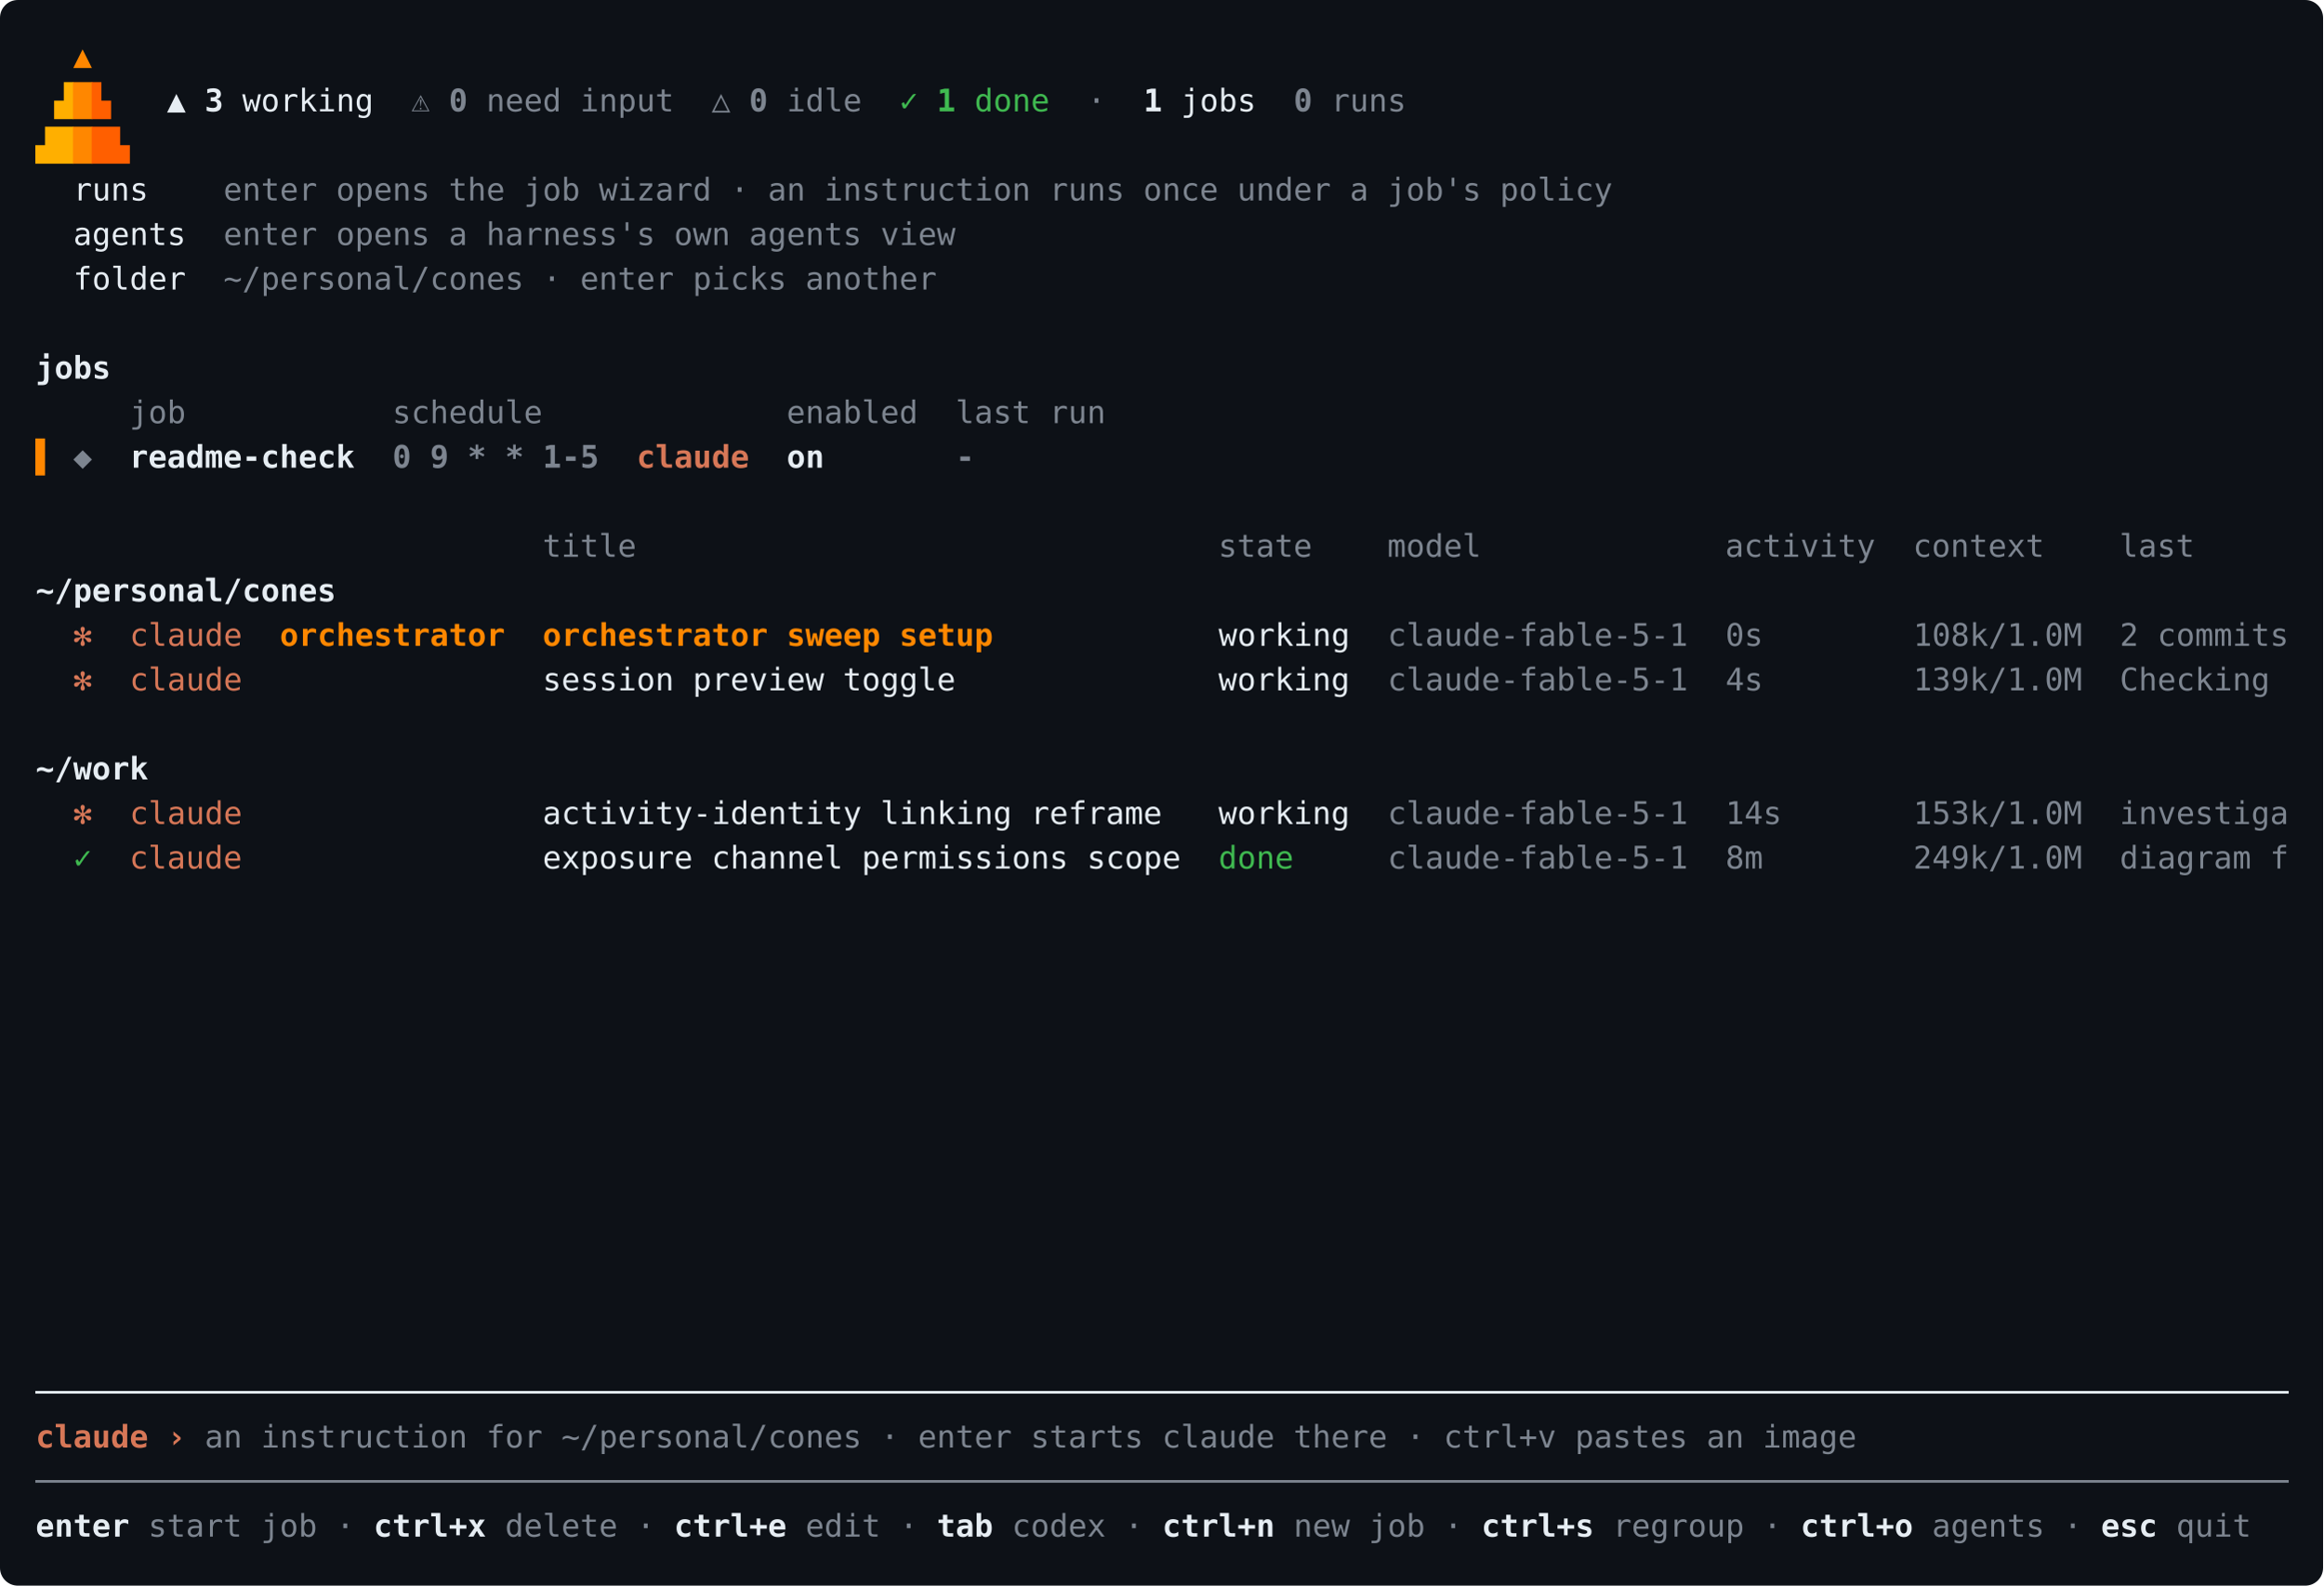
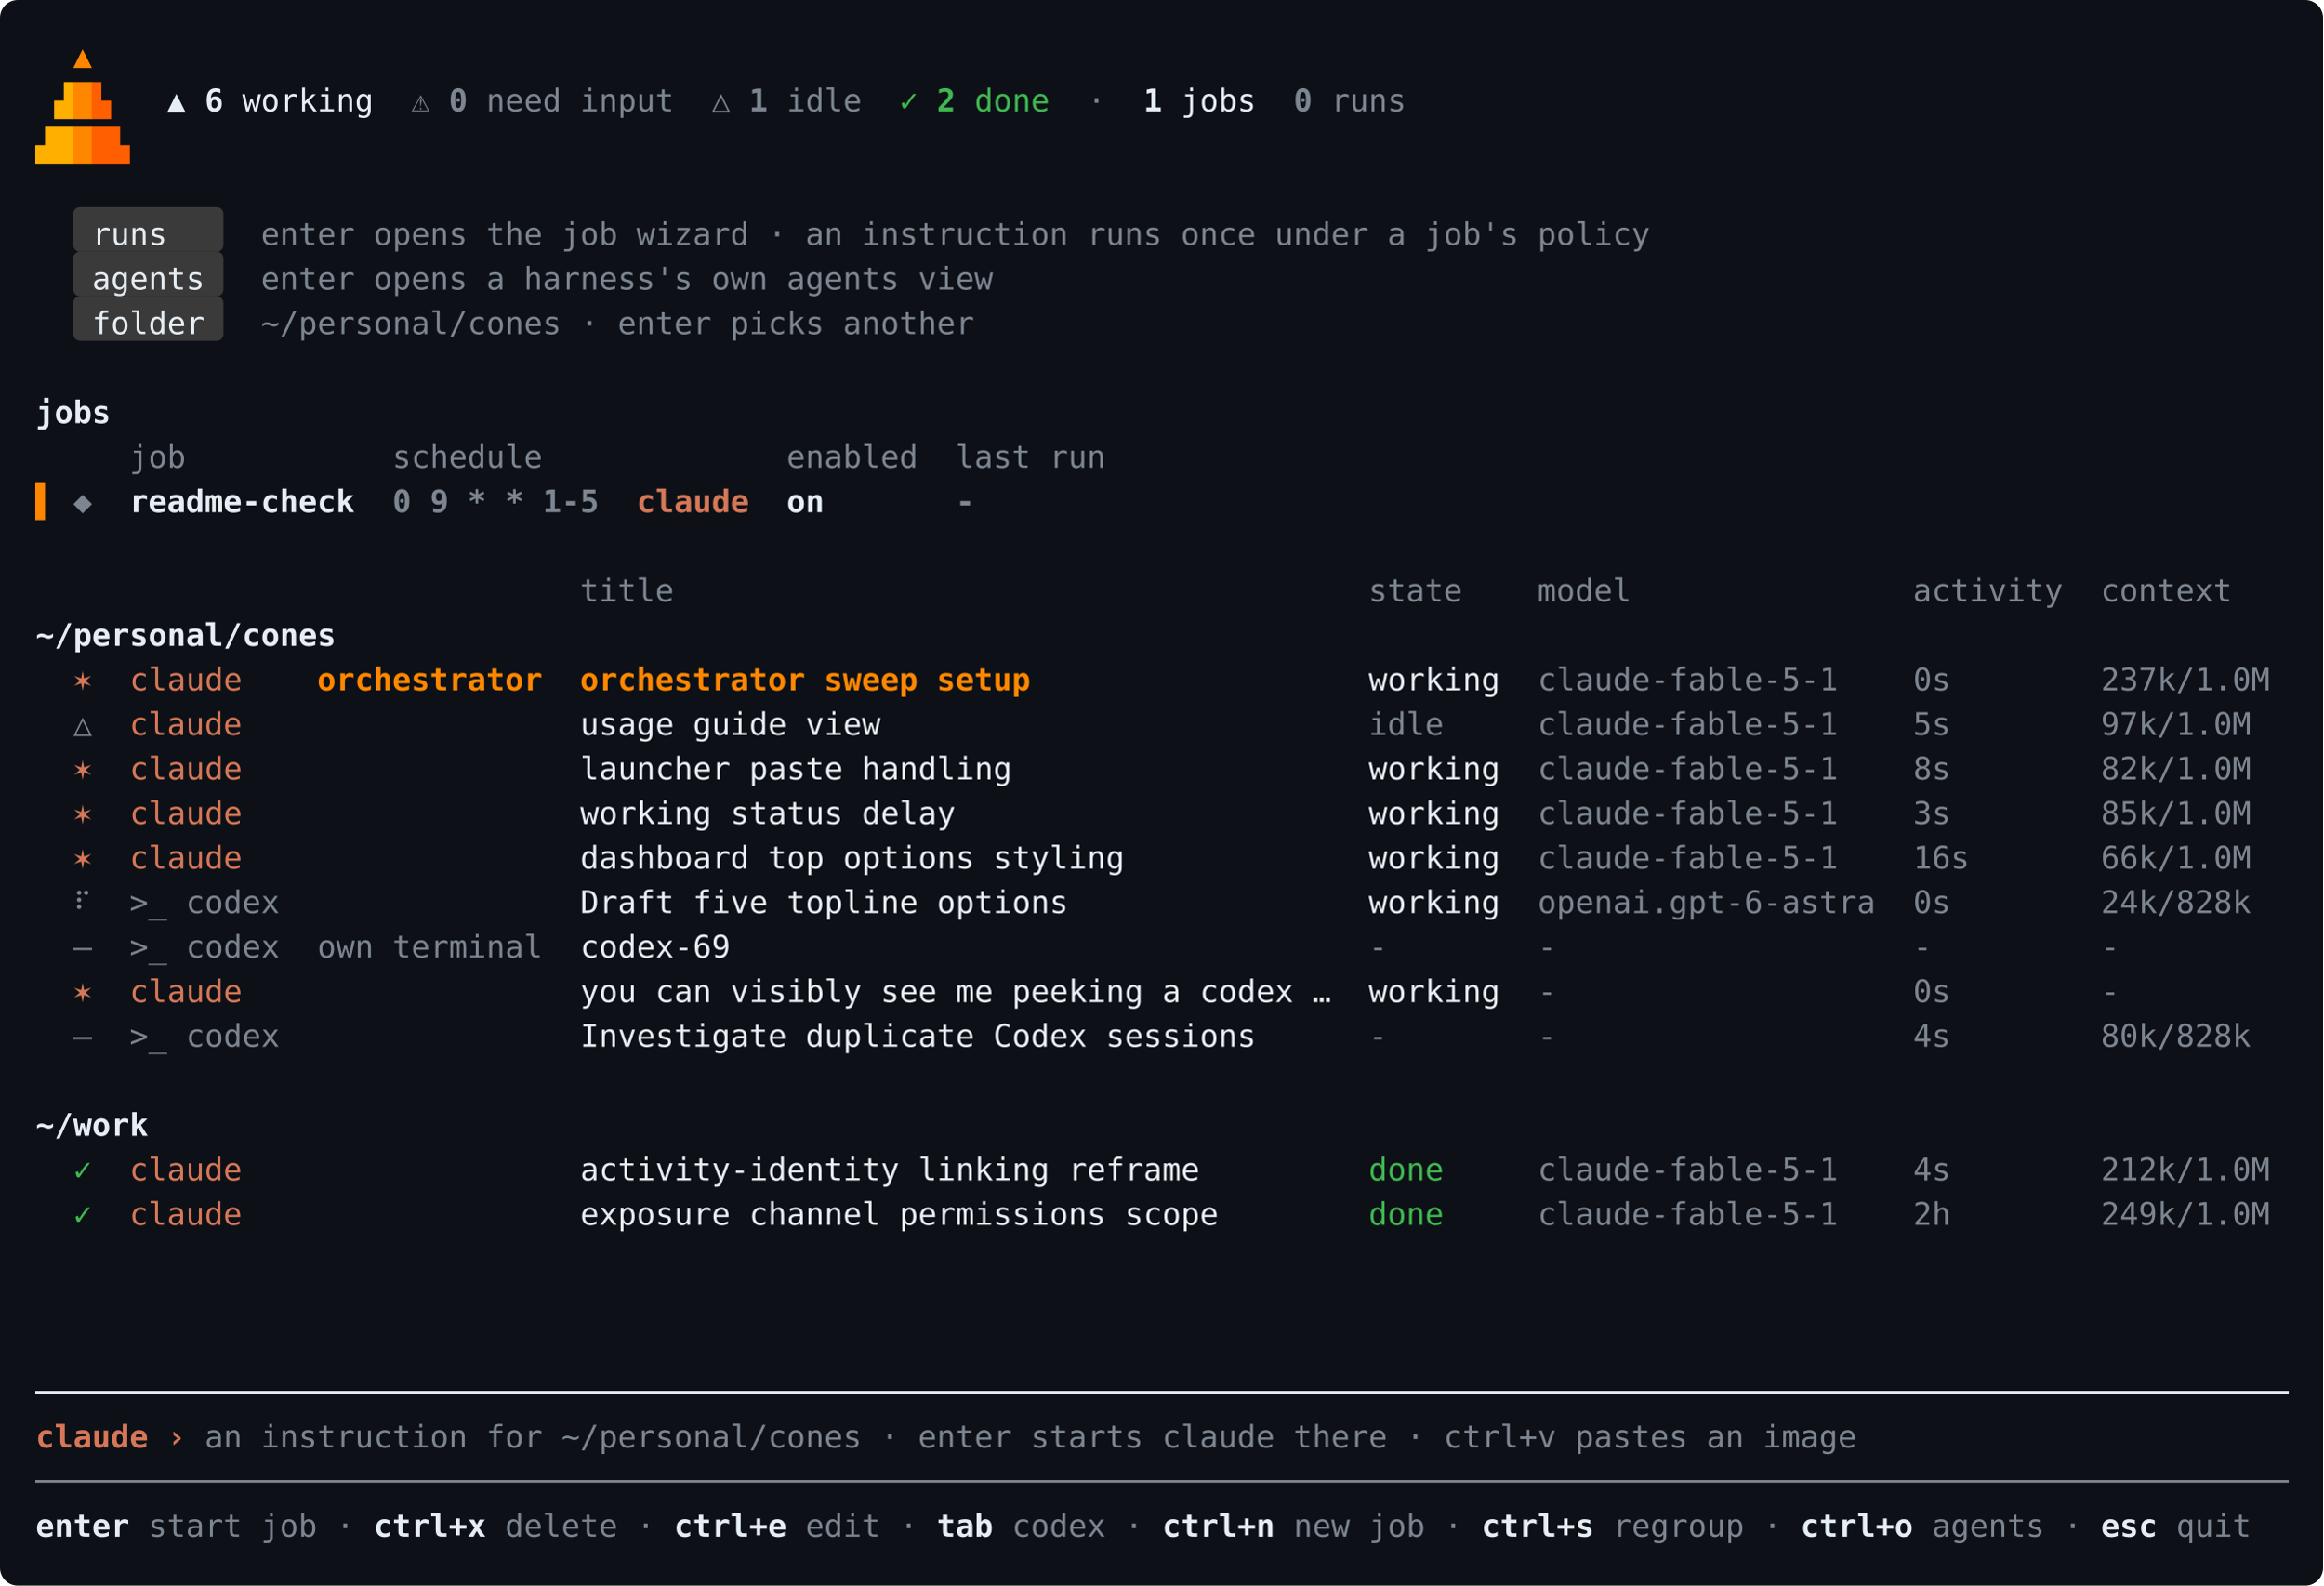
<svg xmlns="http://www.w3.org/2000/svg" width="1043" height="712" viewBox="0 0 1043 712" font-family="SFMono-Regular,Menlo,Consolas,monospace" font-size="14">
  <rect width="1043" height="712" rx="8" fill="#0d1117" />
  <text x="16.0" y="30" xml:space="preserve" textLength="42.1" lengthAdjust="spacingAndGlyphs" fill="#ff8700">  ▲  </text>
  <text x="16.0" y="50" xml:space="preserve" textLength="16.9" lengthAdjust="spacingAndGlyphs" fill="#ffaf00"> ▟</text>
  <text x="32.9" y="50" xml:space="preserve" textLength="8.4" lengthAdjust="spacingAndGlyphs" fill="#ff8700">█</text>
  <text x="41.3" y="50" xml:space="preserve" textLength="16.9" lengthAdjust="spacingAndGlyphs" fill="#ff5f00">▙ </text>
  <text x="58.1" y="50" xml:space="preserve" textLength="33.7" lengthAdjust="spacingAndGlyphs" fill="#e6edf3">  ▲ </text>
-   <text x="91.9" y="50" xml:space="preserve" textLength="8.4" lengthAdjust="spacingAndGlyphs" fill="#e6edf3" font-weight="700">3</text>
+   <text x="91.9" y="50" xml:space="preserve" textLength="8.4" lengthAdjust="spacingAndGlyphs" fill="#e6edf3" font-weight="700">6</text>
  <text x="100.3" y="50" xml:space="preserve" textLength="84.3" lengthAdjust="spacingAndGlyphs" fill="#e6edf3"> working  </text>
  <text x="184.6" y="50" xml:space="preserve" textLength="16.9" lengthAdjust="spacingAndGlyphs" fill="#7d8590">⚠ </text>
  <text x="201.5" y="50" xml:space="preserve" textLength="8.4" lengthAdjust="spacingAndGlyphs" fill="#7d8590" font-weight="700">0</text>
  <text x="209.9" y="50" xml:space="preserve" textLength="92.7" lengthAdjust="spacingAndGlyphs" fill="#7d8590"> need input</text>
  <text x="319.5" y="50" xml:space="preserve" textLength="16.9" lengthAdjust="spacingAndGlyphs" fill="#7d8590">△ </text>
-   <text x="336.3" y="50" xml:space="preserve" textLength="8.4" lengthAdjust="spacingAndGlyphs" fill="#7d8590" font-weight="700">0</text>
+   <text x="336.3" y="50" xml:space="preserve" textLength="8.4" lengthAdjust="spacingAndGlyphs" fill="#7d8590" font-weight="700">1</text>
  <text x="344.8" y="50" xml:space="preserve" textLength="42.1" lengthAdjust="spacingAndGlyphs" fill="#7d8590"> idle</text>
  <text x="403.8" y="50" xml:space="preserve" textLength="16.9" lengthAdjust="spacingAndGlyphs" fill="#3fb950">✓ </text>
-   <text x="420.6" y="50" xml:space="preserve" textLength="8.4" lengthAdjust="spacingAndGlyphs" fill="#3fb950" font-weight="700">1</text>
+   <text x="420.6" y="50" xml:space="preserve" textLength="8.4" lengthAdjust="spacingAndGlyphs" fill="#3fb950" font-weight="700">2</text>
  <text x="429.1" y="50" xml:space="preserve" textLength="42.1" lengthAdjust="spacingAndGlyphs" fill="#3fb950"> done</text>
  <text x="488.1" y="50" xml:space="preserve" textLength="25.3" lengthAdjust="spacingAndGlyphs" fill="#7d8590">·  </text>
  <text x="513.4" y="50" xml:space="preserve" textLength="8.4" lengthAdjust="spacingAndGlyphs" fill="#e6edf3" font-weight="700">1</text>
  <text x="521.8" y="50" xml:space="preserve" textLength="59.0" lengthAdjust="spacingAndGlyphs" fill="#e6edf3"> jobs  </text>
  <text x="580.8" y="50" xml:space="preserve" textLength="8.4" lengthAdjust="spacingAndGlyphs" fill="#7d8590" font-weight="700">0</text>
  <text x="589.2" y="50" xml:space="preserve" textLength="42.1" lengthAdjust="spacingAndGlyphs" fill="#7d8590"> runs</text>
  <text x="16.0" y="70" xml:space="preserve" textLength="16.9" lengthAdjust="spacingAndGlyphs" fill="#ffaf00">▟█</text>
  <text x="32.9" y="70" xml:space="preserve" textLength="8.4" lengthAdjust="spacingAndGlyphs" fill="#ff8700">█</text>
  <text x="41.3" y="70" xml:space="preserve" textLength="16.9" lengthAdjust="spacingAndGlyphs" fill="#ff5f00">█▙</text>
-   <text x="32.9" y="90" xml:space="preserve" textLength="67.4" lengthAdjust="spacingAndGlyphs" fill="#e6edf3">runs    </text>
-   <text x="100.3" y="90" xml:space="preserve" textLength="623.8" lengthAdjust="spacingAndGlyphs" fill="#7d8590">enter opens the job wizard · an instruction runs once under a job's policy</text>
-   <text x="32.9" y="110" xml:space="preserve" textLength="67.4" lengthAdjust="spacingAndGlyphs" fill="#e6edf3">agents  </text>
-   <text x="100.3" y="110" xml:space="preserve" textLength="328.8" lengthAdjust="spacingAndGlyphs" fill="#7d8590">enter opens a harness's own agents view</text>
-   <text x="32.9" y="130" xml:space="preserve" textLength="67.4" lengthAdjust="spacingAndGlyphs" fill="#e6edf3">folder  </text>
-   <text x="100.3" y="130" xml:space="preserve" textLength="320.3" lengthAdjust="spacingAndGlyphs" fill="#7d8590">~/personal/cones · enter picks another</text>
-   <text x="16.0" y="170" xml:space="preserve" textLength="33.7" lengthAdjust="spacingAndGlyphs" fill="#e6edf3" font-weight="700">jobs</text>
-   <text x="16.0" y="190" xml:space="preserve" textLength="480.5" lengthAdjust="spacingAndGlyphs" fill="#7d8590">     job           schedule             enabled  last run</text>
-   <text x="16.0" y="210" xml:space="preserve" textLength="16.9" lengthAdjust="spacingAndGlyphs" fill="#ff8700" font-weight="700">▌ </text>
-   <text x="32.9" y="210" xml:space="preserve" textLength="25.3" lengthAdjust="spacingAndGlyphs" fill="#7d8590" font-weight="700">◆  </text>
-   <text x="58.1" y="210" xml:space="preserve" textLength="118.0" lengthAdjust="spacingAndGlyphs" fill="#e6edf3" font-weight="700">readme-check  </text>
-   <text x="176.2" y="210" xml:space="preserve" textLength="109.6" lengthAdjust="spacingAndGlyphs" fill="#7d8590" font-weight="700">0 9 * * 1-5  </text>
-   <text x="285.8" y="210" xml:space="preserve" textLength="67.4" lengthAdjust="spacingAndGlyphs" fill="#d77757" font-weight="700">claude  </text>
-   <text x="353.2" y="210" xml:space="preserve" textLength="75.9" lengthAdjust="spacingAndGlyphs" fill="#e6edf3" font-weight="700">on       </text>
-   <text x="429.1" y="210" xml:space="preserve" textLength="8.4" lengthAdjust="spacingAndGlyphs" fill="#7d8590" font-weight="700">-</text>
-   <text x="16.0" y="250" xml:space="preserve" textLength="969.4" lengthAdjust="spacingAndGlyphs" fill="#7d8590">                           title                               state    model             activity  context    last</text>
-   <text x="16.0" y="270" xml:space="preserve" textLength="134.9" lengthAdjust="spacingAndGlyphs" fill="#e6edf3" font-weight="700">~/personal/cones</text>
-   <text x="32.9" y="290" xml:space="preserve" textLength="92.7" lengthAdjust="spacingAndGlyphs" fill="#d77757">✻  claude  </text>
-   <text x="125.6" y="290" xml:space="preserve" textLength="421.5" lengthAdjust="spacingAndGlyphs" fill="#ff8700" font-weight="700">orchestrator  orchestrator sweep setup            </text>
-   <text x="547.1" y="290" xml:space="preserve" textLength="75.9" lengthAdjust="spacingAndGlyphs" fill="#e6edf3">working  </text>
-   <text x="623.0" y="290" xml:space="preserve" textLength="404.6" lengthAdjust="spacingAndGlyphs" fill="#7d8590">claude-fable-5-1  0s        108k/1.0M  2 commits</text>
-   <text x="32.9" y="310" xml:space="preserve" textLength="92.7" lengthAdjust="spacingAndGlyphs" fill="#d77757">✻  claude  </text>
-   <text x="243.6" y="310" xml:space="preserve" textLength="379.3" lengthAdjust="spacingAndGlyphs" fill="#e6edf3">session preview toggle              working  </text>
-   <text x="623.0" y="310" xml:space="preserve" textLength="396.2" lengthAdjust="spacingAndGlyphs" fill="#7d8590">claude-fable-5-1  4s        139k/1.0M  Checking</text>
-   <text x="16.0" y="350" xml:space="preserve" textLength="50.6" lengthAdjust="spacingAndGlyphs" fill="#e6edf3" font-weight="700">~/work</text>
-   <text x="32.9" y="370" xml:space="preserve" textLength="92.7" lengthAdjust="spacingAndGlyphs" fill="#d77757">✻  claude  </text>
-   <text x="243.6" y="370" xml:space="preserve" textLength="379.3" lengthAdjust="spacingAndGlyphs" fill="#e6edf3">activity-identity linking reframe   working  </text>
-   <text x="623.0" y="370" xml:space="preserve" textLength="404.6" lengthAdjust="spacingAndGlyphs" fill="#7d8590">claude-fable-5-1  14s       153k/1.0M  investiga</text>
-   <text x="32.9" y="390" xml:space="preserve" textLength="25.3" lengthAdjust="spacingAndGlyphs" fill="#3fb950">✓  </text>
-   <text x="58.1" y="390" xml:space="preserve" textLength="67.4" lengthAdjust="spacingAndGlyphs" fill="#d77757">claude  </text>
-   <text x="243.6" y="390" xml:space="preserve" textLength="303.5" lengthAdjust="spacingAndGlyphs" fill="#e6edf3">exposure channel permissions scope  </text>
-   <text x="547.1" y="390" xml:space="preserve" textLength="75.9" lengthAdjust="spacingAndGlyphs" fill="#3fb950">done     </text>
-   <text x="623.0" y="390" xml:space="preserve" textLength="404.6" lengthAdjust="spacingAndGlyphs" fill="#7d8590">claude-fable-5-1  8m        249k/1.0M  diagram f</text>
+   <rect x="32.9" y="93" width="67.4" height="20" rx="3" fill="#3a3a3a" />
+   <text x="32.9" y="110" xml:space="preserve" textLength="67.4" lengthAdjust="spacingAndGlyphs" fill="#e6edf3"> runs   </text>
+   <text x="100.3" y="110" xml:space="preserve" textLength="640.7" lengthAdjust="spacingAndGlyphs" fill="#7d8590">  enter opens the job wizard · an instruction runs once under a job's policy</text>
+   <rect x="32.9" y="113" width="67.4" height="20" rx="3" fill="#3a3a3a" />
+   <text x="32.9" y="130" xml:space="preserve" textLength="67.4" lengthAdjust="spacingAndGlyphs" fill="#e6edf3"> agents </text>
+   <text x="100.3" y="130" xml:space="preserve" textLength="345.6" lengthAdjust="spacingAndGlyphs" fill="#7d8590">  enter opens a harness's own agents view</text>
+   <rect x="32.9" y="133" width="67.4" height="20" rx="3" fill="#3a3a3a" />
+   <text x="32.9" y="150" xml:space="preserve" textLength="67.4" lengthAdjust="spacingAndGlyphs" fill="#e6edf3"> folder </text>
+   <text x="100.3" y="150" xml:space="preserve" textLength="337.2" lengthAdjust="spacingAndGlyphs" fill="#7d8590">  ~/personal/cones · enter picks another</text>
+   <text x="16.0" y="190" xml:space="preserve" textLength="33.7" lengthAdjust="spacingAndGlyphs" fill="#e6edf3" font-weight="700">jobs</text>
+   <text x="16.0" y="210" xml:space="preserve" textLength="480.5" lengthAdjust="spacingAndGlyphs" fill="#7d8590">     job           schedule             enabled  last run</text>
+   <text x="16.0" y="230" xml:space="preserve" textLength="16.9" lengthAdjust="spacingAndGlyphs" fill="#ff8700" font-weight="700">▌ </text>
+   <text x="32.9" y="230" xml:space="preserve" textLength="25.3" lengthAdjust="spacingAndGlyphs" fill="#7d8590" font-weight="700">◆  </text>
+   <text x="58.1" y="230" xml:space="preserve" textLength="118.0" lengthAdjust="spacingAndGlyphs" fill="#e6edf3" font-weight="700">readme-check  </text>
+   <text x="176.2" y="230" xml:space="preserve" textLength="109.6" lengthAdjust="spacingAndGlyphs" fill="#7d8590" font-weight="700">0 9 * * 1-5  </text>
+   <text x="285.8" y="230" xml:space="preserve" textLength="67.4" lengthAdjust="spacingAndGlyphs" fill="#d77757" font-weight="700">claude  </text>
+   <text x="353.2" y="230" xml:space="preserve" textLength="75.9" lengthAdjust="spacingAndGlyphs" fill="#e6edf3" font-weight="700">on       </text>
+   <text x="429.1" y="230" xml:space="preserve" textLength="8.4" lengthAdjust="spacingAndGlyphs" fill="#7d8590" font-weight="700">-</text>
+   <text x="16.0" y="270" xml:space="preserve" textLength="986.3" lengthAdjust="spacingAndGlyphs" fill="#7d8590">                             title                                     state    model               activity  context</text>
+   <text x="16.0" y="290" xml:space="preserve" textLength="134.9" lengthAdjust="spacingAndGlyphs" fill="#e6edf3" font-weight="700">~/personal/cones</text>
+   <text x="32.9" y="310" xml:space="preserve" textLength="109.6" lengthAdjust="spacingAndGlyphs" fill="#d77757">✶  claude    </text>
+   <text x="142.4" y="310" xml:space="preserve" textLength="472.1" lengthAdjust="spacingAndGlyphs" fill="#ff8700" font-weight="700">orchestrator  orchestrator sweep setup                  </text>
+   <text x="614.5" y="310" xml:space="preserve" textLength="75.9" lengthAdjust="spacingAndGlyphs" fill="#e6edf3">working  </text>
+   <text x="690.4" y="310" xml:space="preserve" textLength="328.8" lengthAdjust="spacingAndGlyphs" fill="#7d8590">claude-fable-5-1    0s        237k/1.0M</text>
+   <text x="32.9" y="330" xml:space="preserve" textLength="25.3" lengthAdjust="spacingAndGlyphs" fill="#7d8590">△  </text>
+   <text x="58.1" y="330" xml:space="preserve" textLength="84.3" lengthAdjust="spacingAndGlyphs" fill="#d77757">claude    </text>
+   <text x="260.5" y="330" xml:space="preserve" textLength="354.1" lengthAdjust="spacingAndGlyphs" fill="#e6edf3">usage guide view                          </text>
+   <text x="614.5" y="330" xml:space="preserve" textLength="396.2" lengthAdjust="spacingAndGlyphs" fill="#7d8590">idle     claude-fable-5-1    5s        97k/1.0M</text>
+   <text x="32.9" y="350" xml:space="preserve" textLength="109.6" lengthAdjust="spacingAndGlyphs" fill="#d77757">✶  claude    </text>
+   <text x="260.5" y="350" xml:space="preserve" textLength="429.9" lengthAdjust="spacingAndGlyphs" fill="#e6edf3">launcher paste handling                   working  </text>
+   <text x="690.4" y="350" xml:space="preserve" textLength="320.3" lengthAdjust="spacingAndGlyphs" fill="#7d8590">claude-fable-5-1    8s        82k/1.0M</text>
+   <text x="32.9" y="370" xml:space="preserve" textLength="109.6" lengthAdjust="spacingAndGlyphs" fill="#d77757">✶  claude    </text>
+   <text x="260.5" y="370" xml:space="preserve" textLength="429.9" lengthAdjust="spacingAndGlyphs" fill="#e6edf3">working status delay                      working  </text>
+   <text x="690.4" y="370" xml:space="preserve" textLength="320.3" lengthAdjust="spacingAndGlyphs" fill="#7d8590">claude-fable-5-1    3s        85k/1.0M</text>
+   <text x="32.9" y="390" xml:space="preserve" textLength="109.6" lengthAdjust="spacingAndGlyphs" fill="#d77757">✶  claude    </text>
+   <text x="260.5" y="390" xml:space="preserve" textLength="429.9" lengthAdjust="spacingAndGlyphs" fill="#e6edf3">dashboard top options styling             working  </text>
+   <text x="690.4" y="390" xml:space="preserve" textLength="320.3" lengthAdjust="spacingAndGlyphs" fill="#7d8590">claude-fable-5-1    16s       66k/1.0M</text>
+   <text x="32.9" y="410" xml:space="preserve" textLength="227.6" lengthAdjust="spacingAndGlyphs" fill="#7d8590">⠏  &gt;_ codex                </text>
+   <text x="260.5" y="410" xml:space="preserve" textLength="429.9" lengthAdjust="spacingAndGlyphs" fill="#e6edf3">Draft five topline options                working  </text>
+   <text x="690.4" y="410" xml:space="preserve" textLength="320.3" lengthAdjust="spacingAndGlyphs" fill="#7d8590">openai.gpt-6-astra  0s        24k/828k</text>
+   <text x="32.9" y="430" xml:space="preserve" textLength="227.6" lengthAdjust="spacingAndGlyphs" fill="#7d8590">–  &gt;_ codex  own terminal  </text>
+   <text x="260.5" y="430" xml:space="preserve" textLength="354.1" lengthAdjust="spacingAndGlyphs" fill="#e6edf3">codex-69                                  </text>
+   <text x="614.5" y="430" xml:space="preserve" textLength="337.2" lengthAdjust="spacingAndGlyphs" fill="#7d8590">-        -                   -         -</text>
+   <text x="32.9" y="450" xml:space="preserve" textLength="109.6" lengthAdjust="spacingAndGlyphs" fill="#d77757">✶  claude    </text>
+   <text x="260.5" y="450" xml:space="preserve" textLength="429.9" lengthAdjust="spacingAndGlyphs" fill="#e6edf3">you can visibly see me peeking a codex …  working  </text>
+   <text x="690.4" y="450" xml:space="preserve" textLength="261.3" lengthAdjust="spacingAndGlyphs" fill="#7d8590">-                   0s        -</text>
+   <text x="32.9" y="470" xml:space="preserve" textLength="227.6" lengthAdjust="spacingAndGlyphs" fill="#7d8590">–  &gt;_ codex                </text>
+   <text x="260.5" y="470" xml:space="preserve" textLength="354.1" lengthAdjust="spacingAndGlyphs" fill="#e6edf3">Investigate duplicate Codex sessions      </text>
+   <text x="614.5" y="470" xml:space="preserve" textLength="396.2" lengthAdjust="spacingAndGlyphs" fill="#7d8590">-        -                   4s        80k/828k</text>
+   <text x="16.0" y="510" xml:space="preserve" textLength="50.6" lengthAdjust="spacingAndGlyphs" fill="#e6edf3" font-weight="700">~/work</text>
+   <text x="32.9" y="530" xml:space="preserve" textLength="25.3" lengthAdjust="spacingAndGlyphs" fill="#3fb950">✓  </text>
+   <text x="58.1" y="530" xml:space="preserve" textLength="84.3" lengthAdjust="spacingAndGlyphs" fill="#d77757">claude    </text>
+   <text x="260.5" y="530" xml:space="preserve" textLength="354.1" lengthAdjust="spacingAndGlyphs" fill="#e6edf3">activity-identity linking reframe         </text>
+   <text x="614.5" y="530" xml:space="preserve" textLength="75.9" lengthAdjust="spacingAndGlyphs" fill="#3fb950">done     </text>
+   <text x="690.4" y="530" xml:space="preserve" textLength="328.8" lengthAdjust="spacingAndGlyphs" fill="#7d8590">claude-fable-5-1    4s        212k/1.0M</text>
+   <text x="32.9" y="550" xml:space="preserve" textLength="25.3" lengthAdjust="spacingAndGlyphs" fill="#3fb950">✓  </text>
+   <text x="58.1" y="550" xml:space="preserve" textLength="84.3" lengthAdjust="spacingAndGlyphs" fill="#d77757">claude    </text>
+   <text x="260.5" y="550" xml:space="preserve" textLength="354.1" lengthAdjust="spacingAndGlyphs" fill="#e6edf3">exposure channel permissions scope        </text>
+   <text x="614.5" y="550" xml:space="preserve" textLength="75.9" lengthAdjust="spacingAndGlyphs" fill="#3fb950">done     </text>
+   <text x="690.4" y="550" xml:space="preserve" textLength="328.8" lengthAdjust="spacingAndGlyphs" fill="#7d8590">claude-fable-5-1    2h        249k/1.0M</text>
  <text x="16.0" y="630" xml:space="preserve" textLength="1011.6" lengthAdjust="spacingAndGlyphs" fill="#e6edf3">────────────────────────────────────────────────────────────────────────────────────────────────────────────────────────</text>
  <text x="16.0" y="650" xml:space="preserve" textLength="75.9" lengthAdjust="spacingAndGlyphs" fill="#d77757" font-weight="700">claude › </text>
  <text x="91.9" y="650" xml:space="preserve" textLength="8.4" lengthAdjust="spacingAndGlyphs" fill="#7d8590">a</text>
  <text x="100.3" y="650" xml:space="preserve" textLength="733.4" lengthAdjust="spacingAndGlyphs" fill="#7d8590">n instruction for ~/personal/cones · enter starts claude there · ctrl+v pastes an image</text>
  <text x="16.0" y="670" xml:space="preserve" textLength="1011.6" lengthAdjust="spacingAndGlyphs" fill="#7d8590">────────────────────────────────────────────────────────────────────────────────────────────────────────────────────────</text>
  <text x="16.0" y="690" xml:space="preserve" textLength="42.1" lengthAdjust="spacingAndGlyphs" fill="#e6edf3" font-weight="700">enter</text>
  <text x="58.1" y="690" xml:space="preserve" textLength="109.6" lengthAdjust="spacingAndGlyphs" fill="#7d8590"> start job · </text>
  <text x="167.7" y="690" xml:space="preserve" textLength="50.6" lengthAdjust="spacingAndGlyphs" fill="#e6edf3" font-weight="700">ctrl+x</text>
  <text x="218.3" y="690" xml:space="preserve" textLength="84.3" lengthAdjust="spacingAndGlyphs" fill="#7d8590"> delete · </text>
  <text x="302.6" y="690" xml:space="preserve" textLength="50.6" lengthAdjust="spacingAndGlyphs" fill="#e6edf3" font-weight="700">ctrl+e</text>
  <text x="353.2" y="690" xml:space="preserve" textLength="67.4" lengthAdjust="spacingAndGlyphs" fill="#7d8590"> edit · </text>
  <text x="420.6" y="690" xml:space="preserve" textLength="25.3" lengthAdjust="spacingAndGlyphs" fill="#e6edf3" font-weight="700">tab</text>
  <text x="445.9" y="690" xml:space="preserve" textLength="75.9" lengthAdjust="spacingAndGlyphs" fill="#7d8590"> codex · </text>
  <text x="521.8" y="690" xml:space="preserve" textLength="50.6" lengthAdjust="spacingAndGlyphs" fill="#e6edf3" font-weight="700">ctrl+n</text>
  <text x="572.4" y="690" xml:space="preserve" textLength="92.7" lengthAdjust="spacingAndGlyphs" fill="#7d8590"> new job · </text>
  <text x="665.1" y="690" xml:space="preserve" textLength="50.6" lengthAdjust="spacingAndGlyphs" fill="#e6edf3" font-weight="700">ctrl+s</text>
  <text x="715.7" y="690" xml:space="preserve" textLength="92.7" lengthAdjust="spacingAndGlyphs" fill="#7d8590"> regroup · </text>
  <text x="808.4" y="690" xml:space="preserve" textLength="50.6" lengthAdjust="spacingAndGlyphs" fill="#e6edf3" font-weight="700">ctrl+o</text>
  <text x="859.0" y="690" xml:space="preserve" textLength="84.3" lengthAdjust="spacingAndGlyphs" fill="#7d8590"> agents · </text>
  <text x="943.3" y="690" xml:space="preserve" textLength="25.3" lengthAdjust="spacingAndGlyphs" fill="#e6edf3" font-weight="700">esc</text>
  <text x="968.6" y="690" xml:space="preserve" textLength="42.1" lengthAdjust="spacingAndGlyphs" fill="#7d8590"> quit</text>
</svg>
